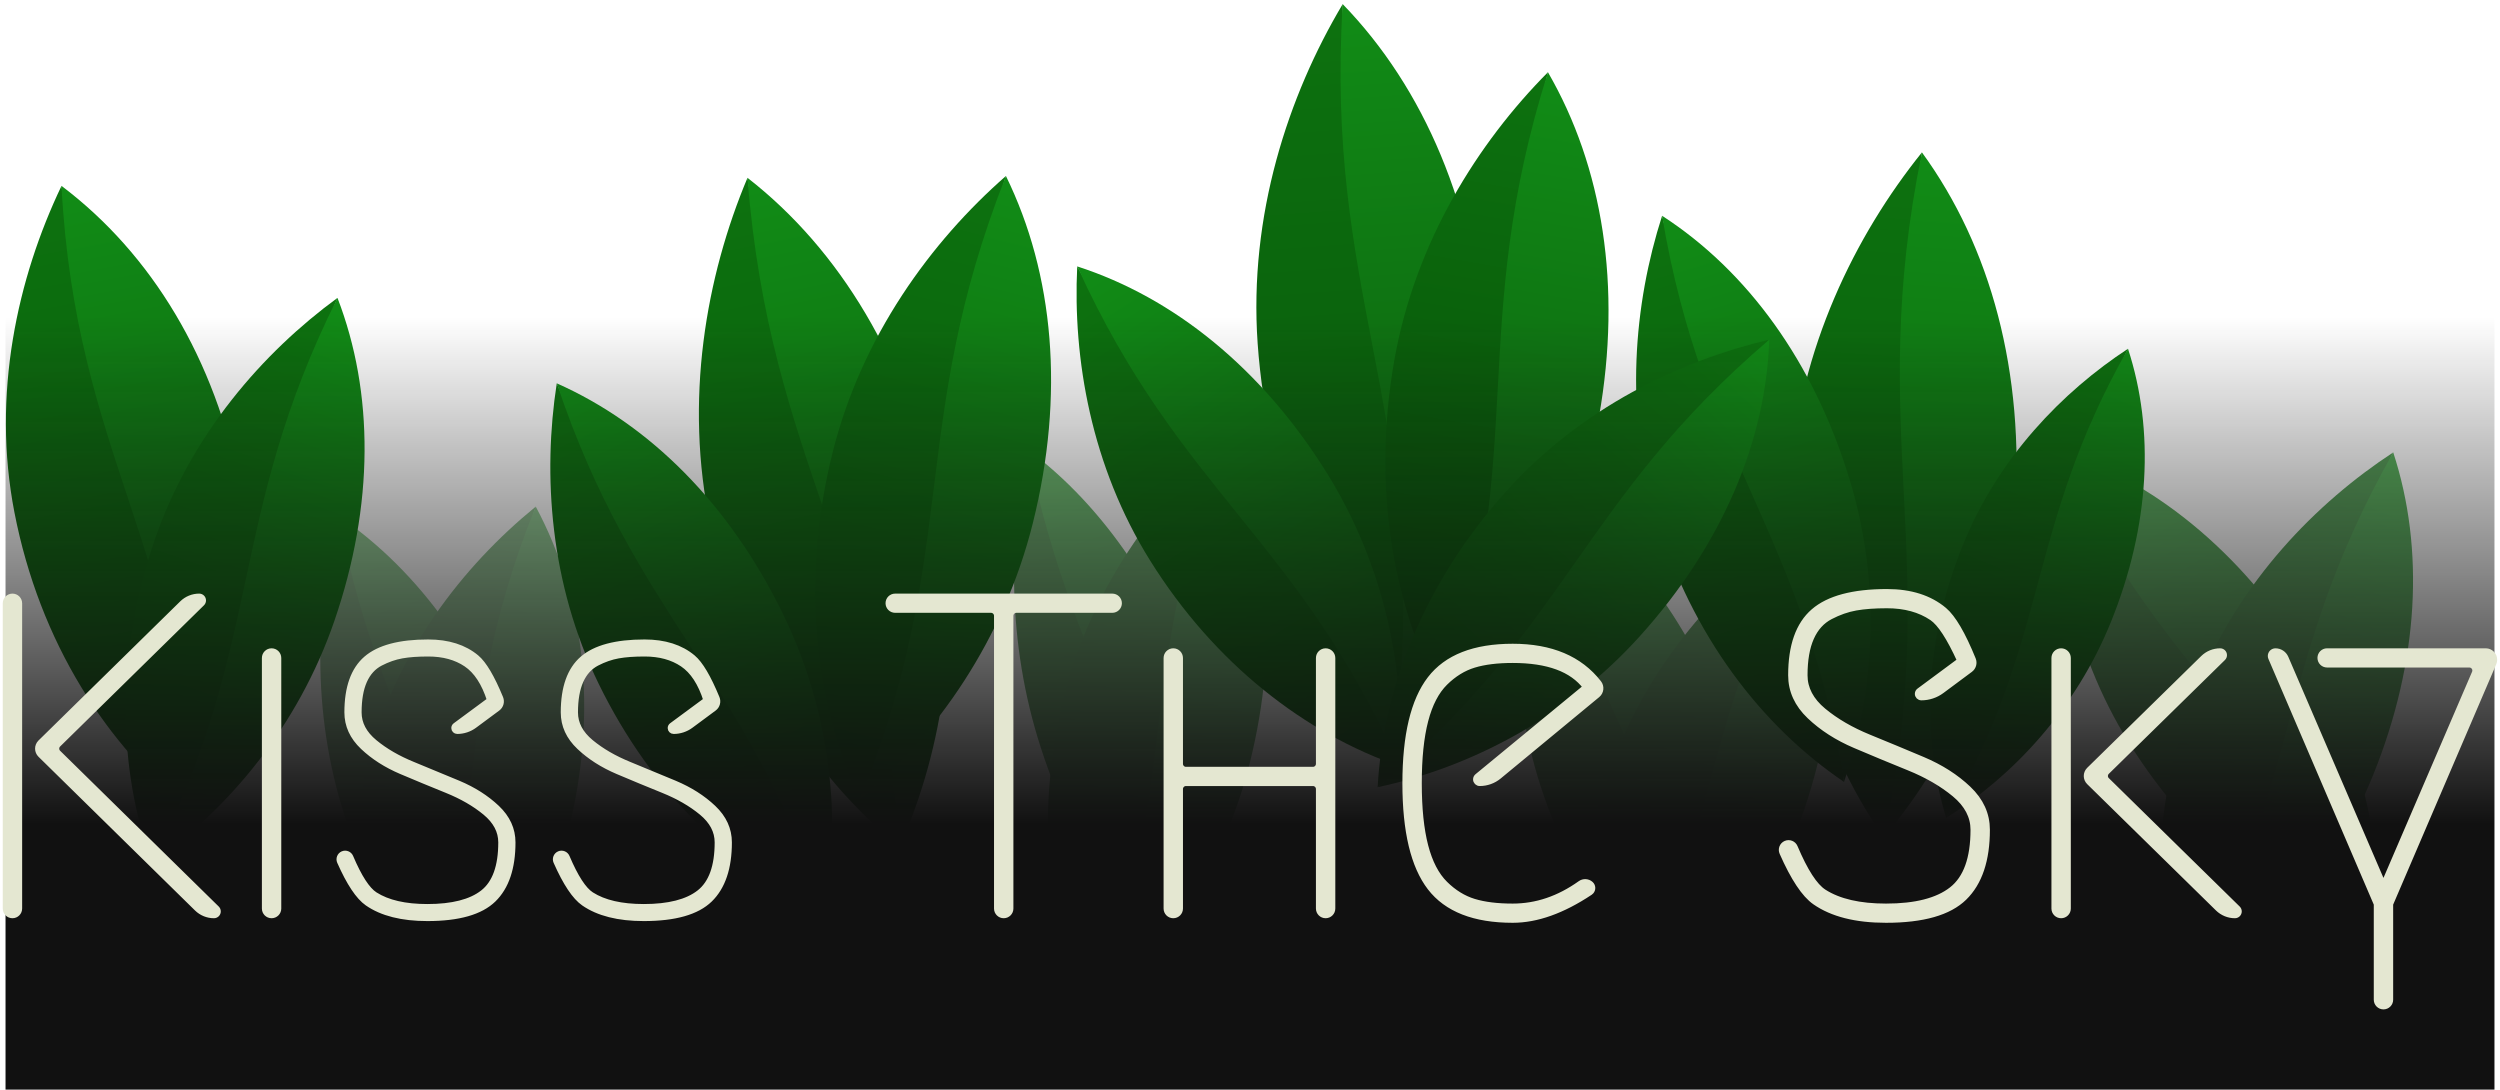
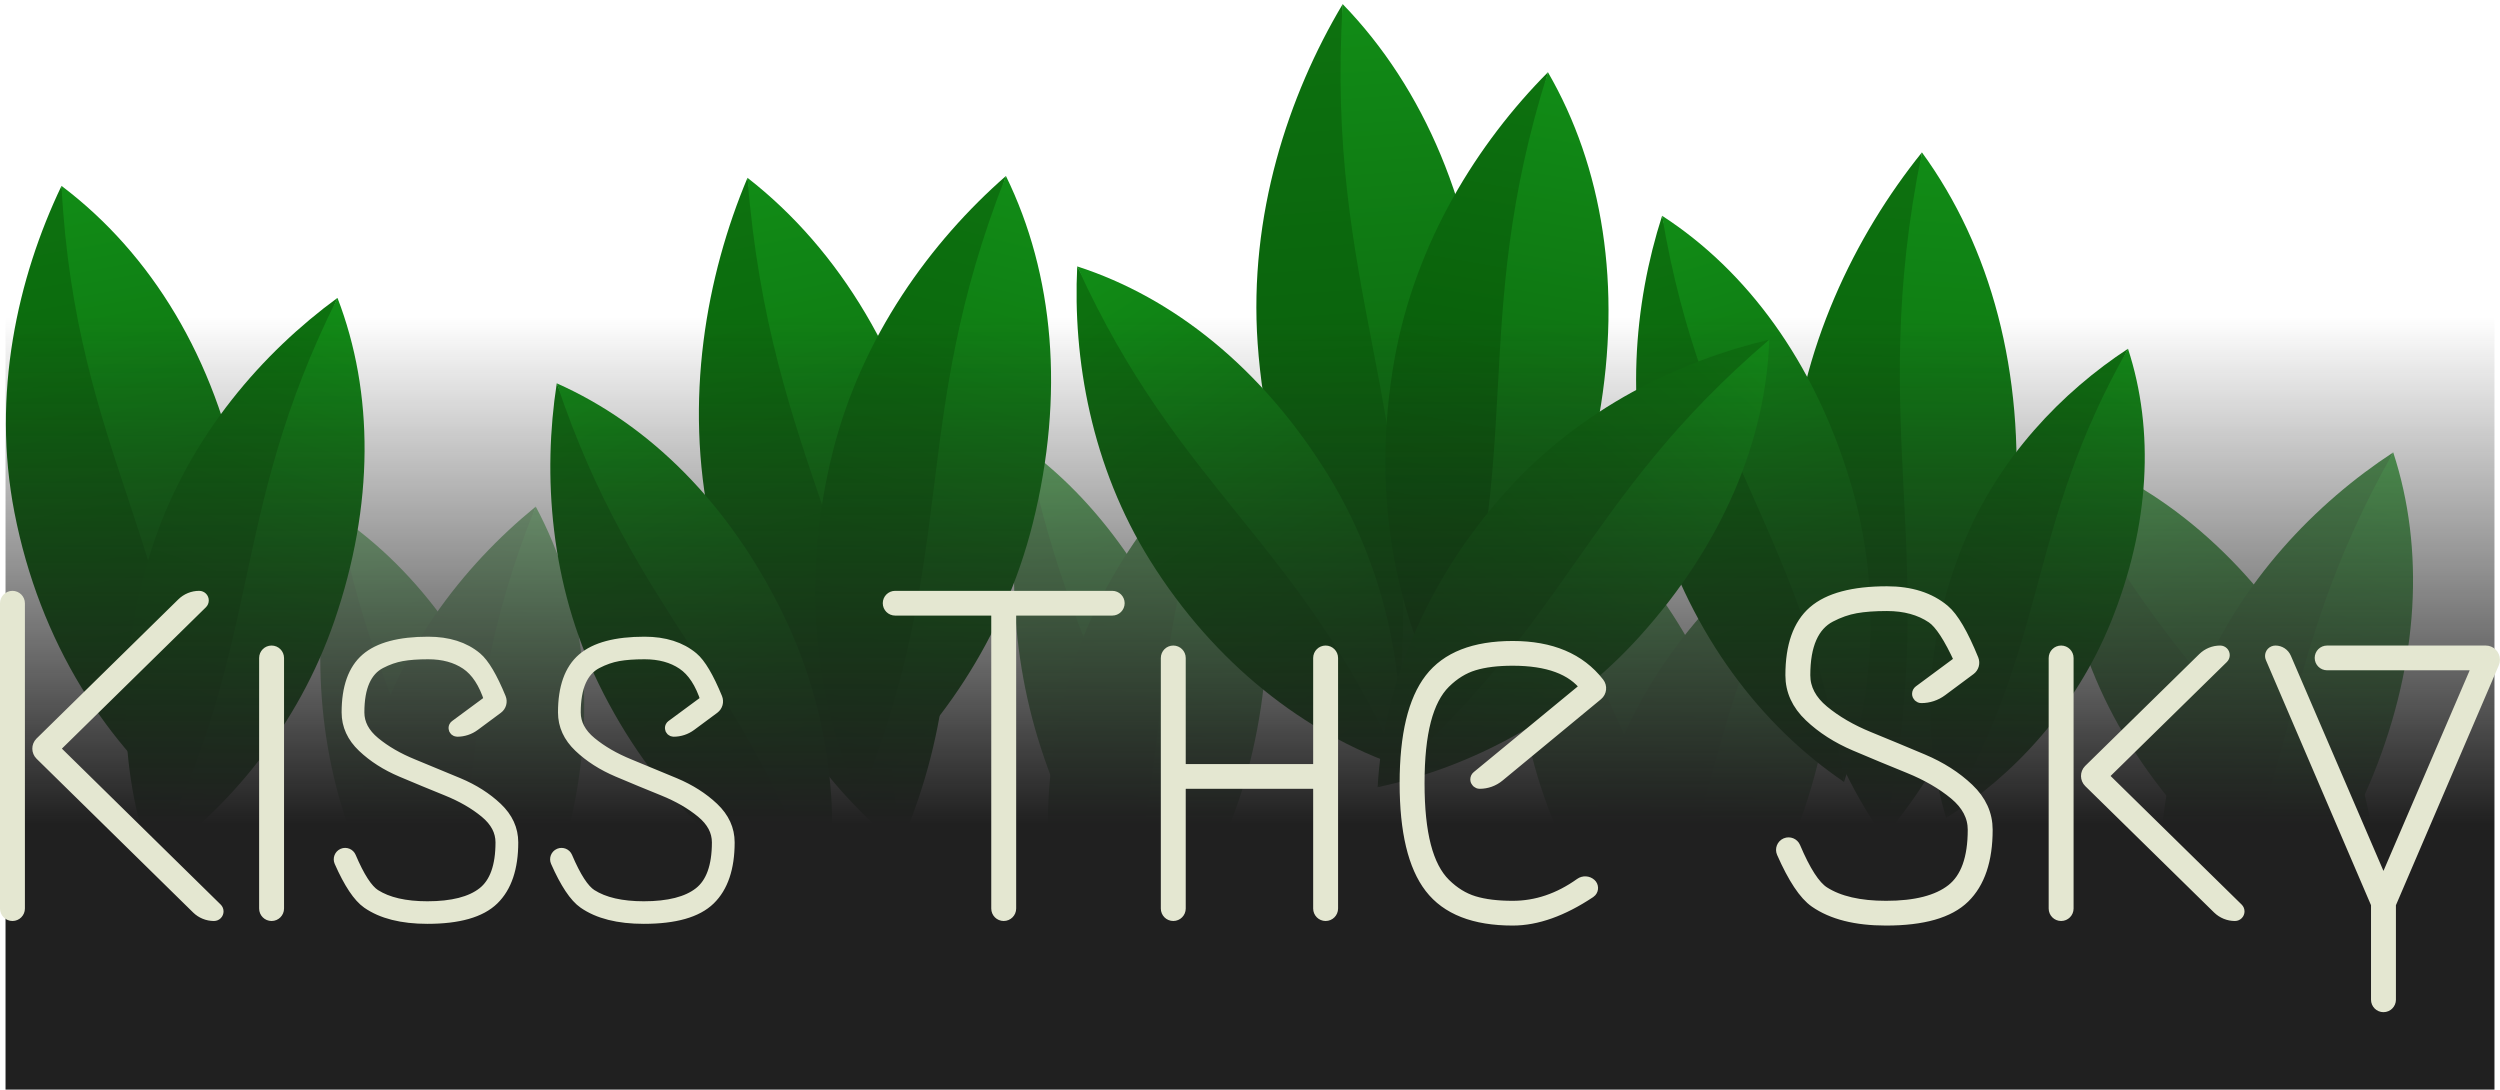
<svg xmlns="http://www.w3.org/2000/svg" width="452px" height="197px" viewBox="0 0 452 197" version="1.1">
  <defs>
    <linearGradient x1="50%" y1="0%" x2="50%" y2="100%" id="linearGradient-1">
      <stop stop-color="#0D720F" offset="0%" />
      <stop stop-color="#08540A" offset="100%" />
    </linearGradient>
    <linearGradient x1="50%" y1="0%" x2="50%" y2="100%" id="linearGradient-2">
      <stop stop-color="#118C16" offset="0%" />
      <stop stop-color="#0C560E" offset="100%" />
    </linearGradient>
    <linearGradient x1="50%" y1="0%" x2="50%" y2="100%" id="linearGradient-3">
      <stop stop-color="#0D720F" offset="0%" />
+       <stop stop-color="#08540A" offset="100%" />
+     </linearGradient>
+     <linearGradient x1="50%" y1="0%" x2="50%" y2="100%" id="linearGradient-4">
+       <stop stop-color="#118C16" offset="0%" />
+       <stop stop-color="#0C560E" offset="100%" />
+     </linearGradient>
+     <linearGradient x1="50%" y1="0%" x2="50%" y2="100%" id="linearGradient-5">
+       <stop stop-color="#0D720F" offset="0%" />
+       <stop stop-color="#08540A" offset="100%" />
+     </linearGradient>
+     <linearGradient x1="50%" y1="0%" x2="50%" y2="100%" id="linearGradient-6">
+       <stop stop-color="#118C16" offset="0%" />
+       <stop stop-color="#0C560E" offset="100%" />
+     </linearGradient>
+     <linearGradient x1="50%" y1="0%" x2="50%" y2="100%" id="linearGradient-7">
+       <stop stop-color="#0D720F" offset="0%" />
+       <stop stop-color="#08540A" offset="100%" />
+     </linearGradient>
+     <linearGradient x1="50%" y1="0%" x2="50%" y2="100%" id="linearGradient-8">
+       <stop stop-color="#118C16" offset="0%" />
+       <stop stop-color="#0C560E" offset="100%" />
+     </linearGradient>
+     <linearGradient x1="50%" y1="0%" x2="50%" y2="100%" id="linearGradient-9">
+       <stop stop-color="#0D720F" offset="0%" />
+       <stop stop-color="#08540A" offset="100%" />
+     </linearGradient>
+     <linearGradient x1="50%" y1="0%" x2="50%" y2="100%" id="linearGradient-10">
+       <stop stop-color="#118C16" offset="0%" />
+       <stop stop-color="#0C560E" offset="100%" />
+     </linearGradient>
+     <linearGradient x1="50%" y1="0%" x2="50%" y2="100%" id="linearGradient-11">
+       <stop stop-color="#0D720F" offset="0%" />
+       <stop stop-color="#08540A" offset="100%" />
+     </linearGradient>
+     <linearGradient x1="50%" y1="0%" x2="50%" y2="100%" id="linearGradient-12">
+       <stop stop-color="#118C16" offset="0%" />
+       <stop stop-color="#0C560E" offset="100%" />
+     </linearGradient>
+     <linearGradient x1="50%" y1="0%" x2="50%" y2="100%" id="linearGradient-13">
+       <stop stop-color="#0D720F" offset="0%" />
+       <stop stop-color="#08540A" offset="100%" />
+     </linearGradient>
+     <linearGradient x1="50%" y1="0%" x2="50%" y2="100%" id="linearGradient-14">
+       <stop stop-color="#118C16" offset="0%" />
+       <stop stop-color="#0C560E" offset="100%" />
+     </linearGradient>
+     <linearGradient x1="50%" y1="0%" x2="50%" y2="100%" id="linearGradient-15">
+       <stop stop-color="#0D720F" offset="0%" />
+       <stop stop-color="#08540A" offset="100%" />
+     </linearGradient>
+     <linearGradient x1="50%" y1="0%" x2="50%" y2="100%" id="linearGradient-16">
+       <stop stop-color="#118C16" offset="0%" />
+       <stop stop-color="#0C560E" offset="100%" />
+     </linearGradient>
+     <linearGradient x1="50%" y1="0%" x2="50%" y2="100%" id="linearGradient-17">
+       <stop stop-color="#0D720F" offset="0%" />
      <stop stop-color="#064A07" offset="100%" />
    </linearGradient>
-     <linearGradient x1="50%" y1="15.276%" x2="50%" y2="70.934%" id="linearGradient-4">
-       <stop stop-color="#111111" stop-opacity="0" offset="0%" />
-       <stop stop-color="#111111" offset="100%" />
+     <linearGradient x1="50%" y1="15.276%" x2="50%" y2="70.934%" id="linearGradient-18">
+       <stop stop-color="#202020" stop-opacity="0" offset="0%" />
+       <stop stop-color="#202020" offset="100%" />
    </linearGradient>
  </defs>
-   <g id="components" stroke="none" stroke-width="1" fill="none" fill-rule="evenodd">
-     <g id="title-(dark-bg)" transform="translate(-42, -44)">
-       <g id="title" transform="translate(31, 40)">
-         <g id="leaves" fill-rule="nonzero">
-           <g id="bunch-(rear)" opacity="0.632" transform="translate(180, 75)">
-             <g id="leaf" transform="translate(34.5, 61.5) rotate(-18) translate(-34.5, -61.5) translate(18, 6)">
-               <path d="M1.1,53.381 C1.1,33.295 7.424,15.005 15.487,1.295 C12.886,55.408 24.056,67.171 16.775,108.796 C7.201,94.749 1.1,75.518 1.1,53.381 Z" id="Path" fill="url(#linearGradient-1)" />
-               <path d="M31.128,56.71 C31.128,76.796 25.203,95.086 16.775,108.796 C22.1,64.396 10.529,45.695 15.487,1.295 C25.493,15.342 31.128,34.573 31.128,56.71 Z" id="Path" fill="url(#linearGradient-2)" />
+   <g id="Symbols" stroke="none" stroke-width="1" fill="none" fill-rule="evenodd">
+     <g id="title-(#202020-bg)" transform="translate(-42, -44)">
+       <g id="title-(dark-bg)">
+         <g id="title" transform="translate(31, 40)">
+           <g id="leaves" fill-rule="nonzero">
+             <g id="bunch-(rear)" opacity="0.632" transform="translate(180, 75)">
+               <g id="leaf" transform="translate(34.5, 61.5) rotate(-18) translate(-34.5, -61.5) translate(18, 6)">
+                 <path d="M1.1,53.381 C1.1,33.295 7.424,15.005 15.487,1.295 C12.886,55.408 24.056,67.171 16.775,108.796 C7.201,94.749 1.1,75.518 1.1,53.381 Z" id="Path" fill="url(#linearGradient-1)" />
+                 <path d="M31.128,56.71 C31.128,76.796 25.203,95.086 16.775,108.796 C22.1,64.396 10.529,45.695 15.487,1.295 C25.493,15.342 31.128,34.573 31.128,56.71 Z" id="Path" fill="url(#linearGradient-2)" />
+               </g>
+               <g id="leaf" transform="translate(40.5, 61.5) rotate(14) translate(-40.5, -61.5) translate(21, 6)">
+                 <path d="M1.3,53.381 C1.3,33.295 8.773,15.005 18.303,1.295 C15.229,55.408 28.43,67.171 19.825,108.796 C8.511,94.749 1.3,75.518 1.3,53.381 Z" id="Path" fill="url(#linearGradient-3)" />
+                 <path d="M36.787,56.71 C36.787,76.796 29.785,95.086 19.825,108.796 C26.118,64.396 12.443,45.695 18.303,1.295 C30.129,15.342 36.787,34.573 36.787,56.71 Z" id="Path" fill="url(#linearGradient-4)" />
+               </g>
            </g>
-             <g id="leaf" transform="translate(40.5, 61.5) rotate(14) translate(-40.5, -61.5) translate(21, 6)">
-               <path d="M1.3,53.381 C1.3,33.295 8.773,15.005 18.303,1.295 C15.229,55.408 28.43,67.171 19.825,108.796 C8.511,94.749 1.3,75.518 1.3,53.381 Z" id="Path" fill="url(#linearGradient-1)" />
-               <path d="M36.787,56.71 C36.787,76.796 29.785,95.086 19.825,108.796 C26.118,64.396 12.443,45.695 18.303,1.295 C30.129,15.342 36.787,34.573 36.787,56.71 Z" id="Path" fill="url(#linearGradient-2)" />
+             <g id="bunch-(rear)" opacity="0.7" transform="translate(366, 72)">
+               <g id="leaf" transform="translate(46.5, 58.5) rotate(-32) translate(-46.5, -58.5) translate(27, 3)">
+                 <path d="M1.3,53.381 C1.3,33.295 8.773,15.005 18.303,1.295 C15.229,55.408 28.43,67.171 19.825,108.796 C8.511,94.749 1.3,75.518 1.3,53.381 Z" id="Path" fill="url(#linearGradient-3)" />
+                 <path d="M36.787,56.71 C36.787,76.796 29.785,95.086 19.825,108.796 C26.118,64.396 12.443,45.695 18.303,1.295 C30.129,15.342 36.787,34.573 36.787,56.71 Z" id="Path" fill="url(#linearGradient-4)" />
+               </g>
+               <g id="leaf" transform="translate(58.5, 64.5) rotate(22) translate(-58.5, -64.5) translate(39, 9)">
+                 <path d="M1.3,53.381 C1.3,33.295 8.773,15.005 18.303,1.295 C15.229,55.408 28.43,67.171 19.825,108.796 C8.511,94.749 1.3,75.518 1.3,53.381 Z" id="Path" fill="url(#linearGradient-3)" />
+                 <path d="M36.787,56.71 C36.787,76.796 29.785,95.086 19.825,108.796 C26.118,64.396 12.443,45.695 18.303,1.295 C30.129,15.342 36.787,34.573 36.787,56.71 Z" id="Path" fill="url(#linearGradient-4)" />
+               </g>
+             </g>
+             <g id="bunch-(rear)" opacity="0.632" transform="translate(270, 81)">
+               <g id="leaf" transform="translate(37.5, 61.5) rotate(-18) translate(-37.5, -61.5) translate(18, 6)">
+                 <path d="M1.3,53.381 C1.3,33.295 8.773,15.005 18.303,1.295 C15.229,55.408 28.43,67.171 19.825,108.796 C8.511,94.749 1.3,75.518 1.3,53.381 Z" id="Path" fill="url(#linearGradient-3)" />
+                 <path d="M36.787,56.71 C36.787,76.796 29.785,95.086 19.825,108.796 C26.118,64.396 12.443,45.695 18.303,1.295 C30.129,15.342 36.787,34.573 36.787,56.71 Z" id="Path" fill="url(#linearGradient-4)" />
+               </g>
+               <g id="leaf" transform="translate(49.5, 67.5) rotate(22) translate(-49.5, -67.5) translate(30, 12)">
+                 <path d="M1.3,53.381 C1.3,33.295 8.773,15.005 18.303,1.295 C15.229,55.408 28.43,67.171 19.825,108.796 C8.511,94.749 1.3,75.518 1.3,53.381 Z" id="Path" fill="url(#linearGradient-3)" />
+                 <path d="M36.787,56.71 C36.787,76.796 29.785,95.086 19.825,108.796 C26.118,64.396 12.443,45.695 18.303,1.295 C30.129,15.342 36.787,34.573 36.787,56.71 Z" id="Path" fill="url(#linearGradient-4)" />
+               </g>
+             </g>
+             <g id="bunch-(rear)" opacity="0.469" transform="translate(54, 87)">
+               <g id="leaf" transform="translate(36, 61.5) rotate(-18) translate(-36, -61.5) translate(18, 6)">
+                 <path d="M1.2,53.381 C1.2,33.295 8.098,15.005 16.895,1.295 C14.057,55.408 26.243,67.171 18.3,108.796 C7.856,94.749 1.2,75.518 1.2,53.381 Z" id="Path" fill="url(#linearGradient-5)" />
+                 <path d="M33.957,56.71 C33.957,76.796 27.494,95.086 18.3,108.796 C24.109,64.396 11.486,45.695 16.895,1.295 C27.811,15.342 33.957,34.573 33.957,56.71 Z" id="Path" fill="url(#linearGradient-6)" />
+               </g>
+               <g id="leaf" transform="translate(42, 61.5) rotate(14) translate(-42, -61.5) translate(21, 6)">
+                 <path d="M1.4,53.381 C1.4,33.295 9.448,15.005 19.711,1.295 C16.4,55.408 30.617,67.171 21.349,108.796 C9.165,94.749 1.4,75.518 1.4,53.381 Z" id="Path" fill="url(#linearGradient-7)" />
+                 <path d="M39.617,56.71 C39.617,76.796 32.076,95.086 21.349,108.796 C28.127,64.396 13.4,45.695 19.711,1.295 C32.446,15.342 39.617,34.573 39.617,56.71 Z" id="Path" fill="url(#linearGradient-8)" />
+               </g>
+             </g>
+             <g id="bunch" transform="translate(0, 30)">
+               <g id="leaf" transform="translate(34.65667, 64.86641) rotate(-11) translate(-34.65667, -64.86641) translate(12.15667, 4.866411)">
+                 <path d="M1.5,57.709 C1.5,35.995 10.123,16.222 21.119,1.4 C17.572,59.9 32.804,72.617 22.874,117.617 C9.82,102.431 1.5,81.641 1.5,57.709 Z" id="Path" fill="url(#linearGradient-9)" />
+                 <path d="M42.447,61.308 C42.447,83.022 34.368,102.795 22.874,117.617 C30.136,69.617 14.357,49.4 21.119,1.4 C34.764,16.586 42.447,37.376 42.447,61.308 Z" id="Path" fill="url(#linearGradient-10)" />
+               </g>
+               <g id="leaf" transform="translate(55.5, 79.5) rotate(19) translate(-55.5, -79.5) translate(36, 24)">
+                 <path d="M1.3,53.381 C1.3,33.295 8.773,15.005 18.303,1.295 C15.229,55.408 28.43,67.171 19.825,108.796 C8.511,94.749 1.3,75.518 1.3,53.381 Z" id="Path" fill="url(#linearGradient-3)" />
+                 <path d="M36.787,56.71 C36.787,76.796 29.785,95.086 19.825,108.796 C26.118,64.396 12.443,45.695 18.303,1.295 C30.129,15.342 36.787,34.573 36.787,56.71 Z" id="Path" fill="url(#linearGradient-4)" />
+               </g>
+             </g>
+             <g id="bunch" transform="translate(93, 27)">
+               <g id="leaf" transform="translate(67.5, 70.03846) rotate(-12) translate(-67.5, -70.03846) translate(45, 6)">
+                 <path d="M1.5,61.594 C1.5,38.418 10.123,17.314 21.119,1.495 C17.572,63.932 32.804,77.505 22.874,125.533 C9.82,109.325 1.5,87.136 1.5,61.594 Z" id="Path" fill="url(#linearGradient-11)" />
+                 <path d="M42.447,65.434 C42.447,88.61 34.368,109.714 22.874,125.533 C30.136,74.303 14.357,52.725 21.119,1.495 C34.764,17.703 42.447,39.892 42.447,65.434 Z" id="Path" fill="url(#linearGradient-12)" />
+               </g>
+               <g id="leaf" transform="translate(87, 65.76923) rotate(14) translate(-87, -65.76923) translate(66, 6)">
+                 <path d="M1.4,57.488 C1.4,35.856 9.448,16.16 19.711,1.395 C16.4,59.67 30.617,72.338 21.349,117.165 C9.165,102.037 1.4,81.327 1.4,57.488 Z" id="Path" fill="url(#linearGradient-13)" />
+                 <path d="M39.617,61.072 C39.617,82.703 32.076,102.4 21.349,117.165 C28.127,69.349 13.4,49.21 19.711,1.395 C32.446,16.523 39.617,37.232 39.617,61.072 Z" id="Path" fill="url(#linearGradient-14)" />
+               </g>
+               <g id="leaf" transform="translate(43.5, 94.5) rotate(-26) translate(-43.5, -94.5) translate(24, 39)">
+                 <path d="M1.3,53.381 C1.3,33.295 8.773,15.005 18.303,1.295 C15.229,55.408 28.43,67.171 19.825,108.796 C8.511,94.749 1.3,75.518 1.3,53.381 Z" id="Path" fill="url(#linearGradient-3)" />
+                 <path d="M36.787,56.71 C36.787,76.796 29.785,95.086 19.825,108.796 C26.118,64.396 12.443,45.695 18.303,1.295 C30.129,15.342 36.787,34.573 36.787,56.71 Z" id="Path" fill="url(#linearGradient-4)" />
+               </g>
+             </g>
+             <g id="bunch" transform="translate(291, 27)">
+               <g id="leaf" transform="translate(64.57244, 66.00253) rotate(4) translate(-64.57244, -66.00253) translate(42.07244, 3.00253)">
+                 <path d="M1.5,61.594 C1.5,38.418 10.123,17.314 21.119,1.495 C17.572,63.932 32.804,77.505 22.874,125.533 C9.82,109.325 1.5,87.136 1.5,61.594 Z" id="Path" fill="url(#linearGradient-11)" />
+                 <path d="M42.447,65.434 C42.447,88.61 34.368,109.714 22.874,125.533 C30.136,74.303 14.357,52.725 21.119,1.495 C34.764,17.703 42.447,39.892 42.447,65.434 Z" id="Path" fill="url(#linearGradient-12)" />
+               </g>
+               <g id="leaf" transform="translate(88.5, 82.96154) rotate(22) translate(-88.5, -82.96154) translate(72, 36)">
+                 <path d="M1.1,45.169 C1.1,28.173 7.424,12.697 15.487,1.096 C12.886,46.883 24.056,56.837 16.775,92.058 C7.201,80.172 1.1,63.9 1.1,45.169 Z" id="Path" fill="url(#linearGradient-15)" />
+                 <path d="M31.128,47.985 C31.128,64.981 25.203,80.457 16.775,92.058 C22.1,54.489 10.529,38.665 15.487,1.096 C25.493,12.982 31.128,29.254 31.128,47.985 Z" id="Path" fill="url(#linearGradient-16)" />
+               </g>
+               <g id="leaf" transform="translate(37.5, 67.5) rotate(-17) translate(-37.5, -67.5) translate(18, 12)">
+                 <path d="M1.3,53.381 C1.3,33.295 8.773,15.005 18.303,1.295 C15.229,55.408 28.43,67.171 19.825,108.796 C8.511,94.749 1.3,75.518 1.3,53.381 Z" id="Path" fill="url(#linearGradient-3)" />
+                 <path d="M36.787,56.71 C36.787,76.796 29.785,95.086 19.825,108.796 C26.118,64.396 12.443,45.695 18.303,1.295 C30.129,15.342 36.787,34.573 36.787,56.71 Z" id="Path" fill="url(#linearGradient-4)" />
+               </g>
+             </g>
+             <g id="bunch" transform="translate(189, 0)">
+               <g id="leaf" transform="translate(70.5, 67.03846) rotate(-4) translate(-70.5, -67.03846) translate(48, 3)">
+                 <path d="M1.5,61.594 C1.5,38.418 10.123,17.314 21.119,1.495 C17.572,63.932 32.804,77.505 22.874,125.533 C9.82,109.325 1.5,87.136 1.5,61.594 Z" id="Path" fill="url(#linearGradient-11)" />
+                 <path d="M42.447,65.434 C42.447,88.61 34.368,109.714 22.874,125.533 C30.136,74.303 14.357,52.725 21.119,1.495 C34.764,17.703 42.447,39.892 42.447,65.434 Z" id="Path" fill="url(#linearGradient-12)" />
+               </g>
+               <g id="leaf" transform="translate(92.95993, 74.99649) rotate(10) translate(-92.95993, -74.99649) translate(71.95993, 14.99649)">
+                 <path d="M1.4,57.488 C1.4,35.856 9.448,16.16 19.711,1.395 C16.4,59.67 30.617,72.338 21.349,117.165 C9.165,102.037 1.4,81.327 1.4,57.488 Z" id="Path" fill="url(#linearGradient-17)" />
+                 <path d="M39.617,61.072 C39.617,82.703 32.076,102.4 21.349,117.165 C28.127,69.349 13.4,49.21 19.711,1.395 C32.446,16.523 39.617,37.232 39.617,61.072 Z" id="Path" fill="url(#linearGradient-14)" />
+               </g>
+               <g id="leaf" transform="translate(46.5, 97.5) rotate(-32) translate(-46.5, -97.5) translate(27, 42)">
+                 <path d="M1.3,53.381 C1.3,33.295 8.773,15.005 18.303,1.295 C15.229,55.408 28.43,67.171 19.825,108.796 C8.511,94.749 1.3,75.518 1.3,53.381 Z" id="Path" fill="url(#linearGradient-3)" />
+                 <path d="M36.787,56.71 C36.787,76.796 29.785,95.086 19.825,108.796 C26.118,64.396 12.443,45.695 18.303,1.295 C30.129,15.342 36.787,34.573 36.787,56.71 Z" id="Path" fill="url(#linearGradient-4)" />
+               </g>
+               <g id="leaf" transform="translate(106.5, 106.5) rotate(42) translate(-106.5, -106.5) translate(87, 51)">
+                 <path d="M1.3,53.381 C1.3,33.295 8.773,15.005 18.303,1.295 C15.229,55.408 28.43,67.171 19.825,108.796 C8.511,94.749 1.3,75.518 1.3,53.381 Z" id="Path" fill="url(#linearGradient-3)" />
+                 <path d="M36.787,56.71 C36.787,76.796 29.785,95.086 19.825,108.796 C26.118,64.396 12.443,45.695 18.303,1.295 C30.129,15.342 36.787,34.573 36.787,56.71 Z" id="Path" fill="url(#linearGradient-4)" />
+               </g>
            </g>
          </g>
-           <g id="bunch-(rear)" opacity="0.7" transform="translate(366, 72)">
-             <g id="leaf" transform="translate(46.5, 58.5) rotate(-32) translate(-46.5, -58.5) translate(27, 3)">
-               <path d="M1.3,53.381 C1.3,33.295 8.773,15.005 18.303,1.295 C15.229,55.408 28.43,67.171 19.825,108.796 C8.511,94.749 1.3,75.518 1.3,53.381 Z" id="Path" fill="url(#linearGradient-1)" />
-               <path d="M36.787,56.71 C36.787,76.796 29.785,95.086 19.825,108.796 C26.118,64.396 12.443,45.695 18.303,1.295 C30.129,15.342 36.787,34.573 36.787,56.71 Z" id="Path" fill="url(#linearGradient-2)" />
-             </g>
-             <g id="leaf" transform="translate(58.5, 64.5) rotate(22) translate(-58.5, -64.5) translate(39, 9)">
-               <path d="M1.3,53.381 C1.3,33.295 8.773,15.005 18.303,1.295 C15.229,55.408 28.43,67.171 19.825,108.796 C8.511,94.749 1.3,75.518 1.3,53.381 Z" id="Path" fill="url(#linearGradient-1)" />
-               <path d="M36.787,56.71 C36.787,76.796 29.785,95.086 19.825,108.796 C26.118,64.396 12.443,45.695 18.303,1.295 C30.129,15.342 36.787,34.573 36.787,56.71 Z" id="Path" fill="url(#linearGradient-2)" />
-             </g>
-           </g>
-           <g id="bunch-(rear)" opacity="0.632" transform="translate(270, 81)">
-             <g id="leaf" transform="translate(37.5, 61.5) rotate(-18) translate(-37.5, -61.5) translate(18, 6)">
-               <path d="M1.3,53.381 C1.3,33.295 8.773,15.005 18.303,1.295 C15.229,55.408 28.43,67.171 19.825,108.796 C8.511,94.749 1.3,75.518 1.3,53.381 Z" id="Path" fill="url(#linearGradient-1)" />
-               <path d="M36.787,56.71 C36.787,76.796 29.785,95.086 19.825,108.796 C26.118,64.396 12.443,45.695 18.303,1.295 C30.129,15.342 36.787,34.573 36.787,56.71 Z" id="Path" fill="url(#linearGradient-2)" />
-             </g>
-             <g id="leaf" transform="translate(49.5, 67.5) rotate(22) translate(-49.5, -67.5) translate(30, 12)">
-               <path d="M1.3,53.381 C1.3,33.295 8.773,15.005 18.303,1.295 C15.229,55.408 28.43,67.171 19.825,108.796 C8.511,94.749 1.3,75.518 1.3,53.381 Z" id="Path" fill="url(#linearGradient-1)" />
-               <path d="M36.787,56.71 C36.787,76.796 29.785,95.086 19.825,108.796 C26.118,64.396 12.443,45.695 18.303,1.295 C30.129,15.342 36.787,34.573 36.787,56.71 Z" id="Path" fill="url(#linearGradient-2)" />
-             </g>
-           </g>
-           <g id="bunch-(rear)" opacity="0.469" transform="translate(54, 87)">
-             <g id="leaf" transform="translate(36, 61.5) rotate(-18) translate(-36, -61.5) translate(18, 6)">
-               <path d="M1.2,53.381 C1.2,33.295 8.098,15.005 16.895,1.295 C14.057,55.408 26.243,67.171 18.3,108.796 C7.856,94.749 1.2,75.518 1.2,53.381 Z" id="Path" fill="url(#linearGradient-1)" />
-               <path d="M33.957,56.71 C33.957,76.796 27.494,95.086 18.3,108.796 C24.109,64.396 11.486,45.695 16.895,1.295 C27.811,15.342 33.957,34.573 33.957,56.71 Z" id="Path" fill="url(#linearGradient-2)" />
-             </g>
-             <g id="leaf" transform="translate(42, 61.5) rotate(14) translate(-42, -61.5) translate(21, 6)">
-               <path d="M1.4,53.381 C1.4,33.295 9.448,15.005 19.711,1.295 C16.4,55.408 30.617,67.171 21.349,108.796 C9.165,94.749 1.4,75.518 1.4,53.381 Z" id="Path" fill="url(#linearGradient-1)" />
-               <path d="M39.617,56.71 C39.617,76.796 32.076,95.086 21.349,108.796 C28.127,64.396 13.4,45.695 19.711,1.295 C32.446,15.342 39.617,34.573 39.617,56.71 Z" id="Path" fill="url(#linearGradient-2)" />
-             </g>
-           </g>
-           <g id="bunch" transform="translate(0, 30)">
-             <g id="leaf" transform="translate(34.65667, 64.86641) rotate(-11) translate(-34.65667, -64.86641) translate(12.15667, 4.866411)">
-               <path d="M1.5,57.709 C1.5,35.995 10.123,16.222 21.119,1.4 C17.572,59.9 32.804,72.617 22.874,117.617 C9.82,102.431 1.5,81.641 1.5,57.709 Z" id="Path" fill="url(#linearGradient-1)" />
-               <path d="M42.447,61.308 C42.447,83.022 34.368,102.795 22.874,117.617 C30.136,69.617 14.357,49.4 21.119,1.4 C34.764,16.586 42.447,37.376 42.447,61.308 Z" id="Path" fill="url(#linearGradient-2)" />
-             </g>
-             <g id="leaf" transform="translate(55.5, 79.5) rotate(19) translate(-55.5, -79.5) translate(36, 24)">
-               <path d="M1.3,53.381 C1.3,33.295 8.773,15.005 18.303,1.295 C15.229,55.408 28.43,67.171 19.825,108.796 C8.511,94.749 1.3,75.518 1.3,53.381 Z" id="Path" fill="url(#linearGradient-1)" />
-               <path d="M36.787,56.71 C36.787,76.796 29.785,95.086 19.825,108.796 C26.118,64.396 12.443,45.695 18.303,1.295 C30.129,15.342 36.787,34.573 36.787,56.71 Z" id="Path" fill="url(#linearGradient-2)" />
-             </g>
-           </g>
-           <g id="bunch" transform="translate(93, 27)">
-             <g id="leaf" transform="translate(67.5, 70.03846) rotate(-12) translate(-67.5, -70.03846) translate(45, 6)">
-               <path d="M1.5,61.594 C1.5,38.418 10.123,17.314 21.119,1.495 C17.572,63.932 32.804,77.505 22.874,125.533 C9.82,109.325 1.5,87.136 1.5,61.594 Z" id="Path" fill="url(#linearGradient-1)" />
-               <path d="M42.447,65.434 C42.447,88.61 34.368,109.714 22.874,125.533 C30.136,74.303 14.357,52.725 21.119,1.495 C34.764,17.703 42.447,39.892 42.447,65.434 Z" id="Path" fill="url(#linearGradient-2)" />
-             </g>
-             <g id="leaf" transform="translate(87, 65.76923) rotate(14) translate(-87, -65.76923) translate(66, 6)">
-               <path d="M1.4,57.488 C1.4,35.856 9.448,16.16 19.711,1.395 C16.4,59.67 30.617,72.338 21.349,117.165 C9.165,102.037 1.4,81.327 1.4,57.488 Z" id="Path" fill="url(#linearGradient-1)" />
-               <path d="M39.617,61.072 C39.617,82.703 32.076,102.4 21.349,117.165 C28.127,69.349 13.4,49.21 19.711,1.395 C32.446,16.523 39.617,37.232 39.617,61.072 Z" id="Path" fill="url(#linearGradient-2)" />
-             </g>
-             <g id="leaf" transform="translate(43.5, 94.5) rotate(-26) translate(-43.5, -94.5) translate(24, 39)">
-               <path d="M1.3,53.381 C1.3,33.295 8.773,15.005 18.303,1.295 C15.229,55.408 28.43,67.171 19.825,108.796 C8.511,94.749 1.3,75.518 1.3,53.381 Z" id="Path" fill="url(#linearGradient-1)" />
-               <path d="M36.787,56.71 C36.787,76.796 29.785,95.086 19.825,108.796 C26.118,64.396 12.443,45.695 18.303,1.295 C30.129,15.342 36.787,34.573 36.787,56.71 Z" id="Path" fill="url(#linearGradient-2)" />
-             </g>
-           </g>
-           <g id="bunch" transform="translate(291, 27)">
-             <g id="leaf" transform="translate(64.57244, 66.00253) rotate(4) translate(-64.57244, -66.00253) translate(42.07244, 3.00253)">
-               <path d="M1.5,61.594 C1.5,38.418 10.123,17.314 21.119,1.495 C17.572,63.932 32.804,77.505 22.874,125.533 C9.82,109.325 1.5,87.136 1.5,61.594 Z" id="Path" fill="url(#linearGradient-1)" />
-               <path d="M42.447,65.434 C42.447,88.61 34.368,109.714 22.874,125.533 C30.136,74.303 14.357,52.725 21.119,1.495 C34.764,17.703 42.447,39.892 42.447,65.434 Z" id="Path" fill="url(#linearGradient-2)" />
-             </g>
-             <g id="leaf" transform="translate(88.5, 82.96154) rotate(22) translate(-88.5, -82.96154) translate(72, 36)">
-               <path d="M1.1,45.169 C1.1,28.173 7.424,12.697 15.487,1.096 C12.886,46.883 24.056,56.837 16.775,92.058 C7.201,80.172 1.1,63.9 1.1,45.169 Z" id="Path" fill="url(#linearGradient-1)" />
-               <path d="M31.128,47.985 C31.128,64.981 25.203,80.457 16.775,92.058 C22.1,54.489 10.529,38.665 15.487,1.096 C25.493,12.982 31.128,29.254 31.128,47.985 Z" id="Path" fill="url(#linearGradient-2)" />
-             </g>
-             <g id="leaf" transform="translate(37.5, 67.5) rotate(-17) translate(-37.5, -67.5) translate(18, 12)">
-               <path d="M1.3,53.381 C1.3,33.295 8.773,15.005 18.303,1.295 C15.229,55.408 28.43,67.171 19.825,108.796 C8.511,94.749 1.3,75.518 1.3,53.381 Z" id="Path" fill="url(#linearGradient-1)" />
-               <path d="M36.787,56.71 C36.787,76.796 29.785,95.086 19.825,108.796 C26.118,64.396 12.443,45.695 18.303,1.295 C30.129,15.342 36.787,34.573 36.787,56.71 Z" id="Path" fill="url(#linearGradient-2)" />
-             </g>
-           </g>
-           <g id="bunch" transform="translate(189, 0)">
-             <g id="leaf" transform="translate(70.5, 67.03846) rotate(-4) translate(-70.5, -67.03846) translate(48, 3)">
-               <path d="M1.5,61.594 C1.5,38.418 10.123,17.314 21.119,1.495 C17.572,63.932 32.804,77.505 22.874,125.533 C9.82,109.325 1.5,87.136 1.5,61.594 Z" id="Path" fill="url(#linearGradient-1)" />
-               <path d="M42.447,65.434 C42.447,88.61 34.368,109.714 22.874,125.533 C30.136,74.303 14.357,52.725 21.119,1.495 C34.764,17.703 42.447,39.892 42.447,65.434 Z" id="Path" fill="url(#linearGradient-2)" />
-             </g>
-             <g id="leaf" transform="translate(92.95993, 74.99649) rotate(10) translate(-92.95993, -74.99649) translate(71.95993, 14.99649)">
-               <path d="M1.4,57.488 C1.4,35.856 9.448,16.16 19.711,1.395 C16.4,59.67 30.617,72.338 21.349,117.165 C9.165,102.037 1.4,81.327 1.4,57.488 Z" id="Path" fill="url(#linearGradient-3)" />
-               <path d="M39.617,61.072 C39.617,82.703 32.076,102.4 21.349,117.165 C28.127,69.349 13.4,49.21 19.711,1.395 C32.446,16.523 39.617,37.232 39.617,61.072 Z" id="Path" fill="url(#linearGradient-2)" />
-             </g>
-             <g id="leaf" transform="translate(46.5, 97.5) rotate(-32) translate(-46.5, -97.5) translate(27, 42)">
-               <path d="M1.3,53.381 C1.3,33.295 8.773,15.005 18.303,1.295 C15.229,55.408 28.43,67.171 19.825,108.796 C8.511,94.749 1.3,75.518 1.3,53.381 Z" id="Path" fill="url(#linearGradient-1)" />
-               <path d="M36.787,56.71 C36.787,76.796 29.785,95.086 19.825,108.796 C26.118,64.396 12.443,45.695 18.303,1.295 C30.129,15.342 36.787,34.573 36.787,56.71 Z" id="Path" fill="url(#linearGradient-2)" />
-             </g>
-             <g id="leaf" transform="translate(106.5, 106.5) rotate(42) translate(-106.5, -106.5) translate(87, 51)">
-               <path d="M1.3,53.381 C1.3,33.295 8.773,15.005 18.303,1.295 C15.229,55.408 28.43,67.171 19.825,108.796 C8.511,94.749 1.3,75.518 1.3,53.381 Z" id="Path" fill="url(#linearGradient-1)" />
-               <path d="M36.787,56.71 C36.787,76.796 29.785,95.086 19.825,108.796 C26.118,64.396 12.443,45.695 18.303,1.295 C30.129,15.342 36.787,34.573 36.787,56.71 Z" id="Path" fill="url(#linearGradient-2)" />
-             </g>
-           </g>
+           <rect id="gradient" fill="url(#linearGradient-18)" fill-rule="nonzero" x="12" y="36" width="450" height="165" />
+           <path d="M14.504,113.076 L14.504,168.265 C14.504,168.956 13.943,169.516 13.252,169.516 C12.561,169.516 12,168.956 12,168.265 L12,113.076 C12,112.385 12.561,111.824 13.252,111.824 C13.943,111.824 14.504,112.385 14.504,113.076 Z M47.528,113.081 L21.521,138.608 C21.111,139.011 21.104,139.671 21.508,140.082 C21.512,140.086 21.517,140.091 21.521,140.095 L50.199,168.259 C50.488,168.543 50.492,169.008 50.208,169.297 C50.07,169.437 49.882,169.516 49.685,169.516 C48.535,169.516 47.43,169.065 46.61,168.259 L18.311,140.467 C17.695,139.862 17.686,138.873 18.291,138.257 C18.297,138.25 18.304,138.243 18.311,138.236 L43.939,113.081 C44.759,112.276 45.864,111.824 47.014,111.824 C47.419,111.824 47.747,112.153 47.747,112.558 C47.747,112.755 47.668,112.943 47.528,113.081 Z M60.102,121.714 C60.793,121.714 61.354,122.275 61.354,122.966 L61.354,168.265 C61.354,168.956 60.793,169.516 60.102,169.516 C59.41,169.516 58.85,168.956 58.85,168.265 L58.85,122.966 C58.85,122.275 59.41,121.714 60.102,121.714 Z M73.765,132.802 C73.765,128.319 74.915,125.083 77.216,123.096 C79.517,121.109 83.25,120.115 88.416,120.115 C92.031,120.115 94.943,121.039 97.15,122.888 C98.491,124.011 99.936,126.453 101.485,130.212 L101.485,130.212 C101.758,130.875 101.546,131.638 100.97,132.064 L96.776,135.171 C95.875,135.839 94.784,136.199 93.663,136.199 C93.35,136.199 93.095,135.944 93.095,135.631 C93.095,135.45 93.181,135.281 93.326,135.174 L99.545,130.583 C98.559,127.487 97.138,125.315 95.283,124.067 C93.428,122.819 91.139,122.195 88.416,122.195 C86.537,122.195 84.953,122.31 83.661,122.541 C82.37,122.773 81.079,123.223 79.787,123.893 C78.496,124.563 77.522,125.638 76.864,127.117 C76.207,128.596 75.878,130.491 75.878,132.802 C75.878,134.835 76.829,136.638 78.731,138.209 C80.632,139.781 82.945,141.121 85.669,142.23 C88.392,143.339 91.128,144.472 93.875,145.627 C96.622,146.782 98.946,148.261 100.848,150.064 C102.75,151.866 103.7,153.946 103.7,156.303 C103.7,160.925 102.538,164.368 100.214,166.633 C97.889,168.897 93.91,170.03 88.275,170.03 C83.673,170.03 80.057,169.117 77.428,167.291 C75.809,166.168 74.143,163.668 72.431,159.792 L72.431,159.792 C72.194,159.255 72.437,158.627 72.974,158.39 C72.979,158.388 72.985,158.385 72.99,158.383 C73.53,158.155 74.152,158.408 74.38,158.947 C75.93,162.6 77.404,164.873 78.801,165.766 C81.079,167.222 84.236,167.95 88.275,167.95 C92.783,167.95 96.129,167.095 98.312,165.385 C100.496,163.675 101.587,160.648 101.587,156.303 C101.587,154.27 100.637,152.467 98.735,150.896 C96.833,149.324 94.509,147.984 91.761,146.875 C89.014,145.766 86.279,144.633 83.556,143.478 C80.832,142.322 78.519,140.844 76.618,139.041 C74.716,137.239 73.765,135.159 73.765,132.802 Z M112.885,132.802 C112.885,128.319 114.035,125.083 116.336,123.096 C118.638,121.109 122.371,120.115 127.538,120.115 C131.154,120.115 134.066,121.039 136.273,122.888 C137.614,124.011 139.059,126.453 140.609,130.212 C140.882,130.875 140.67,131.638 140.094,132.064 L135.899,135.171 C134.998,135.839 133.907,136.199 132.786,136.199 C132.472,136.199 132.218,135.944 132.218,135.631 C132.218,135.45 132.304,135.281 132.449,135.174 L138.668,130.583 C137.682,127.487 136.261,125.315 134.406,124.067 C132.551,122.819 130.262,122.195 127.538,122.195 C125.659,122.195 124.074,122.31 122.782,122.541 C121.491,122.773 120.199,123.223 118.908,123.893 C117.616,124.563 116.642,125.638 115.984,127.117 C115.327,128.596 114.998,130.491 114.998,132.802 C114.998,134.835 115.949,136.638 117.851,138.209 C119.753,139.781 122.066,141.121 124.79,142.23 C127.514,143.339 130.25,144.472 132.997,145.627 C135.745,146.782 138.069,148.261 139.972,150.064 C141.874,151.866 142.825,153.946 142.825,156.303 C142.825,160.925 141.662,164.368 139.337,166.633 C137.013,168.897 133.032,170.03 127.397,170.03 C122.794,170.03 119.178,169.117 116.548,167.291 C114.929,166.168 113.263,163.668 111.55,159.792 L111.55,159.792 C111.313,159.255 111.556,158.627 112.093,158.39 C112.099,158.388 112.104,158.385 112.11,158.383 C112.649,158.155 113.271,158.408 113.5,158.947 C115.05,162.6 116.524,164.873 117.922,165.766 C120.199,167.222 123.358,167.95 127.397,167.95 C131.905,167.95 135.252,167.095 137.435,165.385 C139.619,163.675 140.711,160.648 140.711,156.303 C140.711,154.27 139.76,152.467 137.858,150.896 C135.956,149.324 133.631,147.984 130.884,146.875 C128.136,145.766 125.401,144.633 122.677,143.478 C119.953,142.322 117.64,140.844 115.738,139.041 C113.836,137.239 112.885,135.159 112.885,132.802 Z M213.338,113.06 C213.338,113.743 212.784,114.297 212.101,114.297 L194.765,114.297 C194.19,114.297 193.723,114.763 193.723,115.339 L193.723,168.265 C193.723,168.956 193.163,169.516 192.471,169.516 C191.78,169.516 191.219,168.956 191.219,168.265 L191.219,115.339 C191.219,114.763 190.753,114.297 190.177,114.297 L172.841,114.297 C172.158,114.297 171.605,113.743 171.605,113.06 C171.605,112.378 172.158,111.824 172.841,111.824 L212.101,111.824 C212.784,111.824 213.338,112.378 213.338,113.06 Z M250.672,169.516 C249.981,169.516 249.42,168.956 249.42,168.265 L249.42,146.657 C249.42,146.082 248.954,145.615 248.378,145.615 L225.423,145.615 C224.847,145.615 224.381,146.082 224.381,146.657 L224.381,168.265 C224.381,168.956 223.82,169.516 223.129,169.516 C222.437,169.516 221.877,168.956 221.877,168.265 L221.877,122.966 C221.877,122.275 222.437,121.714 223.129,121.714 C223.82,121.714 224.381,122.275 224.381,122.966 L224.381,142.101 C224.381,142.676 224.847,143.143 225.423,143.143 L248.378,143.143 C248.954,143.143 249.42,142.676 249.42,142.101 L249.42,122.966 C249.42,122.275 249.981,121.714 250.672,121.714 C251.364,121.714 251.924,122.275 251.924,122.966 L251.924,168.265 C251.924,168.956 251.364,169.516 250.672,169.516 Z M298.497,165.359 C293.507,168.68 288.842,170.341 284.502,170.341 C277.546,170.341 272.566,168.39 269.561,164.489 C266.557,160.588 265.054,154.297 265.054,145.615 C265.054,136.934 266.557,130.643 269.561,126.742 C272.566,122.841 277.546,120.89 284.502,120.89 C291.452,120.89 296.639,123.086 300.062,127.479 L300.062,127.479 C300.582,128.146 300.477,129.106 299.825,129.645 L282.007,144.366 C281.03,145.174 279.802,145.615 278.534,145.615 C278.145,145.615 277.83,145.3 277.83,144.912 C277.83,144.701 277.924,144.502 278.086,144.368 L297.689,128.225 C295.241,124.984 290.845,123.363 284.502,123.363 C281.719,123.363 279.382,123.651 277.491,124.228 C275.599,124.805 273.86,125.876 272.274,127.442 C270.688,129.008 269.506,131.288 268.727,134.283 C267.948,137.277 267.558,141.055 267.558,145.615 C267.558,150.176 267.948,153.953 268.727,156.948 C269.506,159.942 270.688,162.223 272.274,163.788 C273.86,165.354 275.599,166.426 277.491,167.003 C279.382,167.58 281.719,167.868 284.502,167.868 C288.782,167.868 292.857,166.487 296.726,163.725 C297.301,163.315 298.082,163.358 298.607,163.83 C299.006,164.187 299.039,164.801 298.681,165.199 C298.627,165.26 298.565,165.314 298.497,165.359 L298.497,165.359 Z M334.799,126.082 C334.799,120.753 336.162,116.907 338.889,114.544 C341.616,112.181 346.039,111 352.16,111 C356.445,111 359.894,112.099 362.51,114.297 C364.125,115.654 365.867,118.63 367.737,123.224 C368.005,123.885 367.793,124.643 367.221,125.068 L362.064,128.901 C360.999,129.693 359.706,130.121 358.378,130.121 C358.006,130.121 357.703,129.819 357.703,129.446 C357.703,129.232 357.805,129.031 357.977,128.904 L365.348,123.445 C363.446,119.269 361.763,116.687 360.298,115.698 C358.1,114.214 355.387,113.473 352.16,113.473 C349.934,113.473 348.056,113.61 346.526,113.885 C344.996,114.159 343.466,114.695 341.935,115.492 C340.405,116.288 339.251,117.566 338.472,119.324 C337.693,121.082 337.303,123.335 337.303,126.082 C337.303,128.5 338.43,130.643 340.684,132.511 C342.937,134.379 345.678,135.973 348.905,137.291 C352.132,138.61 355.373,139.956 358.629,141.33 C361.884,142.703 364.638,144.462 366.892,146.604 C369.145,148.747 370.272,151.22 370.272,154.022 C370.272,159.517 368.895,163.61 366.14,166.302 C363.386,168.995 358.67,170.341 351.993,170.341 C346.54,170.341 342.255,169.256 339.139,167.085 C337.221,165.749 335.247,162.776 333.217,158.167 L333.217,158.167 C332.936,157.528 333.226,156.783 333.864,156.502 C333.87,156.499 333.875,156.497 333.881,156.495 C334.52,156.224 335.257,156.523 335.527,157.162 C335.527,157.162 335.527,157.162 335.527,157.162 C337.364,161.507 339.111,164.21 340.767,165.272 C343.466,167.003 347.208,167.868 351.993,167.868 C357.335,167.868 361.299,166.852 363.887,164.819 C366.474,162.786 367.768,159.187 367.768,154.022 C367.768,151.604 366.641,149.462 364.388,147.593 C362.134,145.725 359.38,144.132 356.125,142.813 C352.869,141.494 349.628,140.148 346.401,138.775 C343.174,137.401 340.433,135.643 338.18,133.5 C335.926,131.357 334.799,128.885 334.799,126.082 Z M382.4,168.265 L382.4,122.966 C382.4,122.275 382.961,121.714 383.652,121.714 C384.344,121.714 384.904,122.275 384.904,122.966 L384.904,168.265 C384.904,168.956 384.344,169.516 383.652,169.516 C382.961,169.516 382.4,168.956 382.4,168.265 Z M412.001,168.26 L388.713,145.413 C388.097,144.808 388.087,143.819 388.692,143.202 C388.699,143.195 388.706,143.188 388.713,143.181 L409.33,122.971 C410.151,122.165 411.256,121.714 412.406,121.714 C412.811,121.714 413.139,122.042 413.139,122.447 C413.139,122.644 413.06,122.833 412.919,122.971 L391.923,143.553 C391.512,143.956 391.505,144.615 391.908,145.026 C391.913,145.031 391.918,145.036 391.923,145.041 L415.59,168.26 C415.88,168.543 415.884,169.008 415.6,169.297 C415.462,169.437 415.274,169.516 415.077,169.516 C413.927,169.516 412.822,169.065 412.001,168.26 Z M431.732,121.714 L460.426,121.714 C461.289,121.714 461.989,122.414 461.989,123.277 C461.989,123.489 461.946,123.699 461.863,123.893 L443.225,167.358 C443.197,167.423 443.183,167.492 443.183,167.563 L443.183,184.748 C443.183,185.439 442.622,186 441.931,186 C441.239,186 440.679,185.439 440.679,184.748 L440.679,167.563 C440.679,167.492 440.664,167.423 440.637,167.358 L421.591,122.942 C421.399,122.495 421.606,121.977 422.053,121.786 C422.163,121.739 422.281,121.714 422.4,121.714 C423.21,121.714 423.943,122.197 424.263,122.941 L441.452,162.882 C441.566,163.146 441.872,163.268 442.136,163.154 C442.259,163.102 442.357,163.004 442.409,162.881 L458.416,125.64 C458.644,125.112 458.399,124.499 457.871,124.272 C457.741,124.216 457.6,124.187 457.459,124.187 L431.732,124.187 C431.05,124.187 430.496,123.633 430.496,122.951 C430.496,122.268 431.05,121.714 431.732,121.714 Z" id="KISS-THE-SKY" stroke="#E4E7D1" stroke-width="2" fill="#E4E7D1" />
        </g>
-         <rect id="gradient" fill="url(#linearGradient-4)" fill-rule="nonzero" x="12" y="36" width="450" height="165" />
-         <path d="M14.504,113.076 L14.504,168.265 C14.504,168.956 13.943,169.516 13.252,169.516 C12.561,169.516 12,168.956 12,168.265 L12,113.076 C12,112.385 12.561,111.824 13.252,111.824 C13.943,111.824 14.504,112.385 14.504,113.076 Z M47.528,113.081 L21.521,138.608 C21.111,139.011 21.104,139.671 21.508,140.082 C21.512,140.086 21.517,140.091 21.521,140.095 L50.199,168.259 C50.488,168.543 50.492,169.008 50.208,169.297 C50.07,169.437 49.882,169.516 49.685,169.516 C48.535,169.516 47.43,169.065 46.61,168.259 L18.311,140.467 C17.695,139.862 17.686,138.873 18.291,138.257 C18.297,138.25 18.304,138.243 18.311,138.236 L43.939,113.081 C44.759,112.276 45.864,111.824 47.014,111.824 C47.419,111.824 47.747,112.153 47.747,112.558 C47.747,112.755 47.668,112.943 47.528,113.081 Z M60.102,121.714 C60.793,121.714 61.354,122.275 61.354,122.966 L61.354,168.265 C61.354,168.956 60.793,169.516 60.102,169.516 C59.41,169.516 58.85,168.956 58.85,168.265 L58.85,122.966 C58.85,122.275 59.41,121.714 60.102,121.714 Z M73.765,132.802 C73.765,128.319 74.915,125.083 77.216,123.096 C79.517,121.109 83.25,120.115 88.416,120.115 C92.031,120.115 94.943,121.039 97.15,122.888 C98.491,124.011 99.936,126.453 101.485,130.212 L101.485,130.212 C101.758,130.875 101.546,131.638 100.97,132.064 L96.776,135.171 C95.875,135.839 94.784,136.199 93.663,136.199 C93.35,136.199 93.095,135.944 93.095,135.631 C93.095,135.45 93.181,135.281 93.326,135.174 L99.545,130.583 C98.559,127.487 97.138,125.315 95.283,124.067 C93.428,122.819 91.139,122.195 88.416,122.195 C86.537,122.195 84.953,122.31 83.661,122.541 C82.37,122.773 81.079,123.223 79.787,123.893 C78.496,124.563 77.522,125.638 76.864,127.117 C76.207,128.596 75.878,130.491 75.878,132.802 C75.878,134.835 76.829,136.638 78.731,138.209 C80.632,139.781 82.945,141.121 85.669,142.23 C88.392,143.339 91.128,144.472 93.875,145.627 C96.622,146.782 98.946,148.261 100.848,150.064 C102.75,151.866 103.7,153.946 103.7,156.303 C103.7,160.925 102.538,164.368 100.214,166.633 C97.889,168.897 93.91,170.03 88.275,170.03 C83.673,170.03 80.057,169.117 77.428,167.291 C75.809,166.168 74.143,163.668 72.431,159.792 L72.431,159.792 C72.194,159.255 72.437,158.627 72.974,158.39 C72.979,158.388 72.985,158.385 72.99,158.383 C73.53,158.155 74.152,158.408 74.38,158.947 C75.93,162.6 77.404,164.873 78.801,165.766 C81.079,167.222 84.236,167.95 88.275,167.95 C92.783,167.95 96.129,167.095 98.312,165.385 C100.496,163.675 101.587,160.648 101.587,156.303 C101.587,154.27 100.637,152.467 98.735,150.896 C96.833,149.324 94.509,147.984 91.761,146.875 C89.014,145.766 86.279,144.633 83.556,143.478 C80.832,142.322 78.519,140.844 76.618,139.041 C74.716,137.239 73.765,135.159 73.765,132.802 Z M112.885,132.802 C112.885,128.319 114.035,125.083 116.336,123.096 C118.638,121.109 122.371,120.115 127.538,120.115 C131.154,120.115 134.066,121.039 136.273,122.888 C137.614,124.011 139.059,126.453 140.609,130.212 C140.882,130.875 140.67,131.638 140.094,132.064 L135.899,135.171 C134.998,135.839 133.907,136.199 132.786,136.199 C132.472,136.199 132.218,135.944 132.218,135.631 C132.218,135.45 132.304,135.281 132.449,135.174 L138.668,130.583 C137.682,127.487 136.261,125.315 134.406,124.067 C132.551,122.819 130.262,122.195 127.538,122.195 C125.659,122.195 124.074,122.31 122.782,122.541 C121.491,122.773 120.199,123.223 118.908,123.893 C117.616,124.563 116.642,125.638 115.984,127.117 C115.327,128.596 114.998,130.491 114.998,132.802 C114.998,134.835 115.949,136.638 117.851,138.209 C119.753,139.781 122.066,141.121 124.79,142.23 C127.514,143.339 130.25,144.472 132.997,145.627 C135.745,146.782 138.069,148.261 139.972,150.064 C141.874,151.866 142.825,153.946 142.825,156.303 C142.825,160.925 141.662,164.368 139.337,166.633 C137.013,168.897 133.032,170.03 127.397,170.03 C122.794,170.03 119.178,169.117 116.548,167.291 C114.929,166.168 113.263,163.668 111.55,159.792 L111.55,159.792 C111.313,159.255 111.556,158.627 112.093,158.39 C112.099,158.388 112.104,158.385 112.11,158.383 C112.649,158.155 113.271,158.408 113.5,158.947 C115.05,162.6 116.524,164.873 117.922,165.766 C120.199,167.222 123.358,167.95 127.397,167.95 C131.905,167.95 135.252,167.095 137.435,165.385 C139.619,163.675 140.711,160.648 140.711,156.303 C140.711,154.27 139.76,152.467 137.858,150.896 C135.956,149.324 133.631,147.984 130.884,146.875 C128.136,145.766 125.401,144.633 122.677,143.478 C119.953,142.322 117.64,140.844 115.738,139.041 C113.836,137.239 112.885,135.159 112.885,132.802 Z M213.338,113.06 C213.338,113.743 212.784,114.297 212.101,114.297 L194.765,114.297 C194.19,114.297 193.723,114.763 193.723,115.339 L193.723,168.265 C193.723,168.956 193.163,169.516 192.471,169.516 C191.78,169.516 191.219,168.956 191.219,168.265 L191.219,115.339 C191.219,114.763 190.753,114.297 190.177,114.297 L172.841,114.297 C172.158,114.297 171.605,113.743 171.605,113.06 C171.605,112.378 172.158,111.824 172.841,111.824 L212.101,111.824 C212.784,111.824 213.338,112.378 213.338,113.06 Z M250.672,169.516 C249.981,169.516 249.42,168.956 249.42,168.265 L249.42,146.657 C249.42,146.082 248.954,145.615 248.378,145.615 L225.423,145.615 C224.847,145.615 224.381,146.082 224.381,146.657 L224.381,168.265 C224.381,168.956 223.82,169.516 223.129,169.516 C222.437,169.516 221.877,168.956 221.877,168.265 L221.877,122.966 C221.877,122.275 222.437,121.714 223.129,121.714 C223.82,121.714 224.381,122.275 224.381,122.966 L224.381,142.101 C224.381,142.676 224.847,143.143 225.423,143.143 L248.378,143.143 C248.954,143.143 249.42,142.676 249.42,142.101 L249.42,122.966 C249.42,122.275 249.981,121.714 250.672,121.714 C251.364,121.714 251.924,122.275 251.924,122.966 L251.924,168.265 C251.924,168.956 251.364,169.516 250.672,169.516 Z M298.497,165.359 C293.507,168.68 288.842,170.341 284.502,170.341 C277.546,170.341 272.566,168.39 269.561,164.489 C266.557,160.588 265.054,154.297 265.054,145.615 C265.054,136.934 266.557,130.643 269.561,126.742 C272.566,122.841 277.546,120.89 284.502,120.89 C291.452,120.89 296.639,123.086 300.062,127.479 L300.062,127.479 C300.582,128.146 300.477,129.106 299.825,129.645 L282.007,144.366 C281.03,145.174 279.802,145.615 278.534,145.615 C278.145,145.615 277.83,145.3 277.83,144.912 C277.83,144.701 277.924,144.502 278.086,144.368 L297.689,128.225 C295.241,124.984 290.845,123.363 284.502,123.363 C281.719,123.363 279.382,123.651 277.491,124.228 C275.599,124.805 273.86,125.876 272.274,127.442 C270.688,129.008 269.506,131.288 268.727,134.283 C267.948,137.277 267.558,141.055 267.558,145.615 C267.558,150.176 267.948,153.953 268.727,156.948 C269.506,159.942 270.688,162.223 272.274,163.788 C273.86,165.354 275.599,166.426 277.491,167.003 C279.382,167.58 281.719,167.868 284.502,167.868 C288.782,167.868 292.857,166.487 296.726,163.725 C297.301,163.315 298.082,163.358 298.607,163.83 C299.006,164.187 299.039,164.801 298.681,165.199 C298.627,165.26 298.565,165.314 298.497,165.359 L298.497,165.359 Z M334.799,126.082 C334.799,120.753 336.162,116.907 338.889,114.544 C341.616,112.181 346.039,111 352.16,111 C356.445,111 359.894,112.099 362.51,114.297 C364.125,115.654 365.867,118.63 367.737,123.224 C368.005,123.885 367.793,124.643 367.221,125.068 L362.064,128.901 C360.999,129.693 359.706,130.121 358.378,130.121 C358.006,130.121 357.703,129.819 357.703,129.446 C357.703,129.232 357.805,129.031 357.977,128.904 L365.348,123.445 C363.446,119.269 361.763,116.687 360.298,115.698 C358.1,114.214 355.387,113.473 352.16,113.473 C349.934,113.473 348.056,113.61 346.526,113.885 C344.996,114.159 343.466,114.695 341.935,115.492 C340.405,116.288 339.251,117.566 338.472,119.324 C337.693,121.082 337.303,123.335 337.303,126.082 C337.303,128.5 338.43,130.643 340.684,132.511 C342.937,134.379 345.678,135.973 348.905,137.291 C352.132,138.61 355.373,139.956 358.629,141.33 C361.884,142.703 364.638,144.462 366.892,146.604 C369.145,148.747 370.272,151.22 370.272,154.022 C370.272,159.517 368.895,163.61 366.14,166.302 C363.386,168.995 358.67,170.341 351.993,170.341 C346.54,170.341 342.255,169.256 339.139,167.085 C337.221,165.749 335.247,162.776 333.217,158.167 L333.217,158.167 C332.936,157.528 333.226,156.783 333.864,156.502 C333.87,156.499 333.875,156.497 333.881,156.495 C334.52,156.224 335.257,156.523 335.527,157.162 C335.527,157.162 335.527,157.162 335.527,157.162 C337.364,161.507 339.111,164.21 340.767,165.272 C343.466,167.003 347.208,167.868 351.993,167.868 C357.335,167.868 361.299,166.852 363.887,164.819 C366.474,162.786 367.768,159.187 367.768,154.022 C367.768,151.604 366.641,149.462 364.388,147.593 C362.134,145.725 359.38,144.132 356.125,142.813 C352.869,141.494 349.628,140.148 346.401,138.775 C343.174,137.401 340.433,135.643 338.18,133.5 C335.926,131.357 334.799,128.885 334.799,126.082 Z M382.4,168.265 L382.4,122.966 C382.4,122.275 382.961,121.714 383.652,121.714 C384.344,121.714 384.904,122.275 384.904,122.966 L384.904,168.265 C384.904,168.956 384.344,169.516 383.652,169.516 C382.961,169.516 382.4,168.956 382.4,168.265 Z M412.001,168.26 L388.713,145.413 C388.097,144.808 388.087,143.819 388.692,143.202 C388.699,143.195 388.706,143.188 388.713,143.181 L409.33,122.971 C410.151,122.165 411.256,121.714 412.406,121.714 C412.811,121.714 413.139,122.042 413.139,122.447 C413.139,122.644 413.06,122.833 412.919,122.971 L391.923,143.553 C391.512,143.956 391.505,144.615 391.908,145.026 C391.913,145.031 391.918,145.036 391.923,145.041 L415.59,168.26 C415.88,168.543 415.884,169.008 415.6,169.297 C415.462,169.437 415.274,169.516 415.077,169.516 C413.927,169.516 412.822,169.065 412.001,168.26 Z M431.732,121.714 L460.426,121.714 C461.289,121.714 461.989,122.414 461.989,123.277 C461.989,123.489 461.946,123.699 461.863,123.893 L443.225,167.358 C443.197,167.423 443.183,167.492 443.183,167.563 L443.183,184.748 C443.183,185.439 442.622,186 441.931,186 C441.239,186 440.679,185.439 440.679,184.748 L440.679,167.563 C440.679,167.492 440.664,167.423 440.637,167.358 L421.591,122.942 C421.399,122.495 421.606,121.977 422.053,121.786 C422.163,121.739 422.281,121.714 422.4,121.714 C423.21,121.714 423.943,122.197 424.263,122.941 L441.452,162.882 C441.566,163.146 441.872,163.268 442.136,163.154 C442.259,163.102 442.357,163.004 442.409,162.881 L458.416,125.64 C458.644,125.112 458.399,124.499 457.871,124.272 C457.741,124.216 457.6,124.187 457.459,124.187 L431.732,124.187 C431.05,124.187 430.496,123.633 430.496,122.951 C430.496,122.268 431.05,121.714 431.732,121.714 Z" id="KISS-THE-SKY" stroke="#E4E7D1" fill="#E4E7D1" />
      </g>
    </g>
  </g>
</svg>
